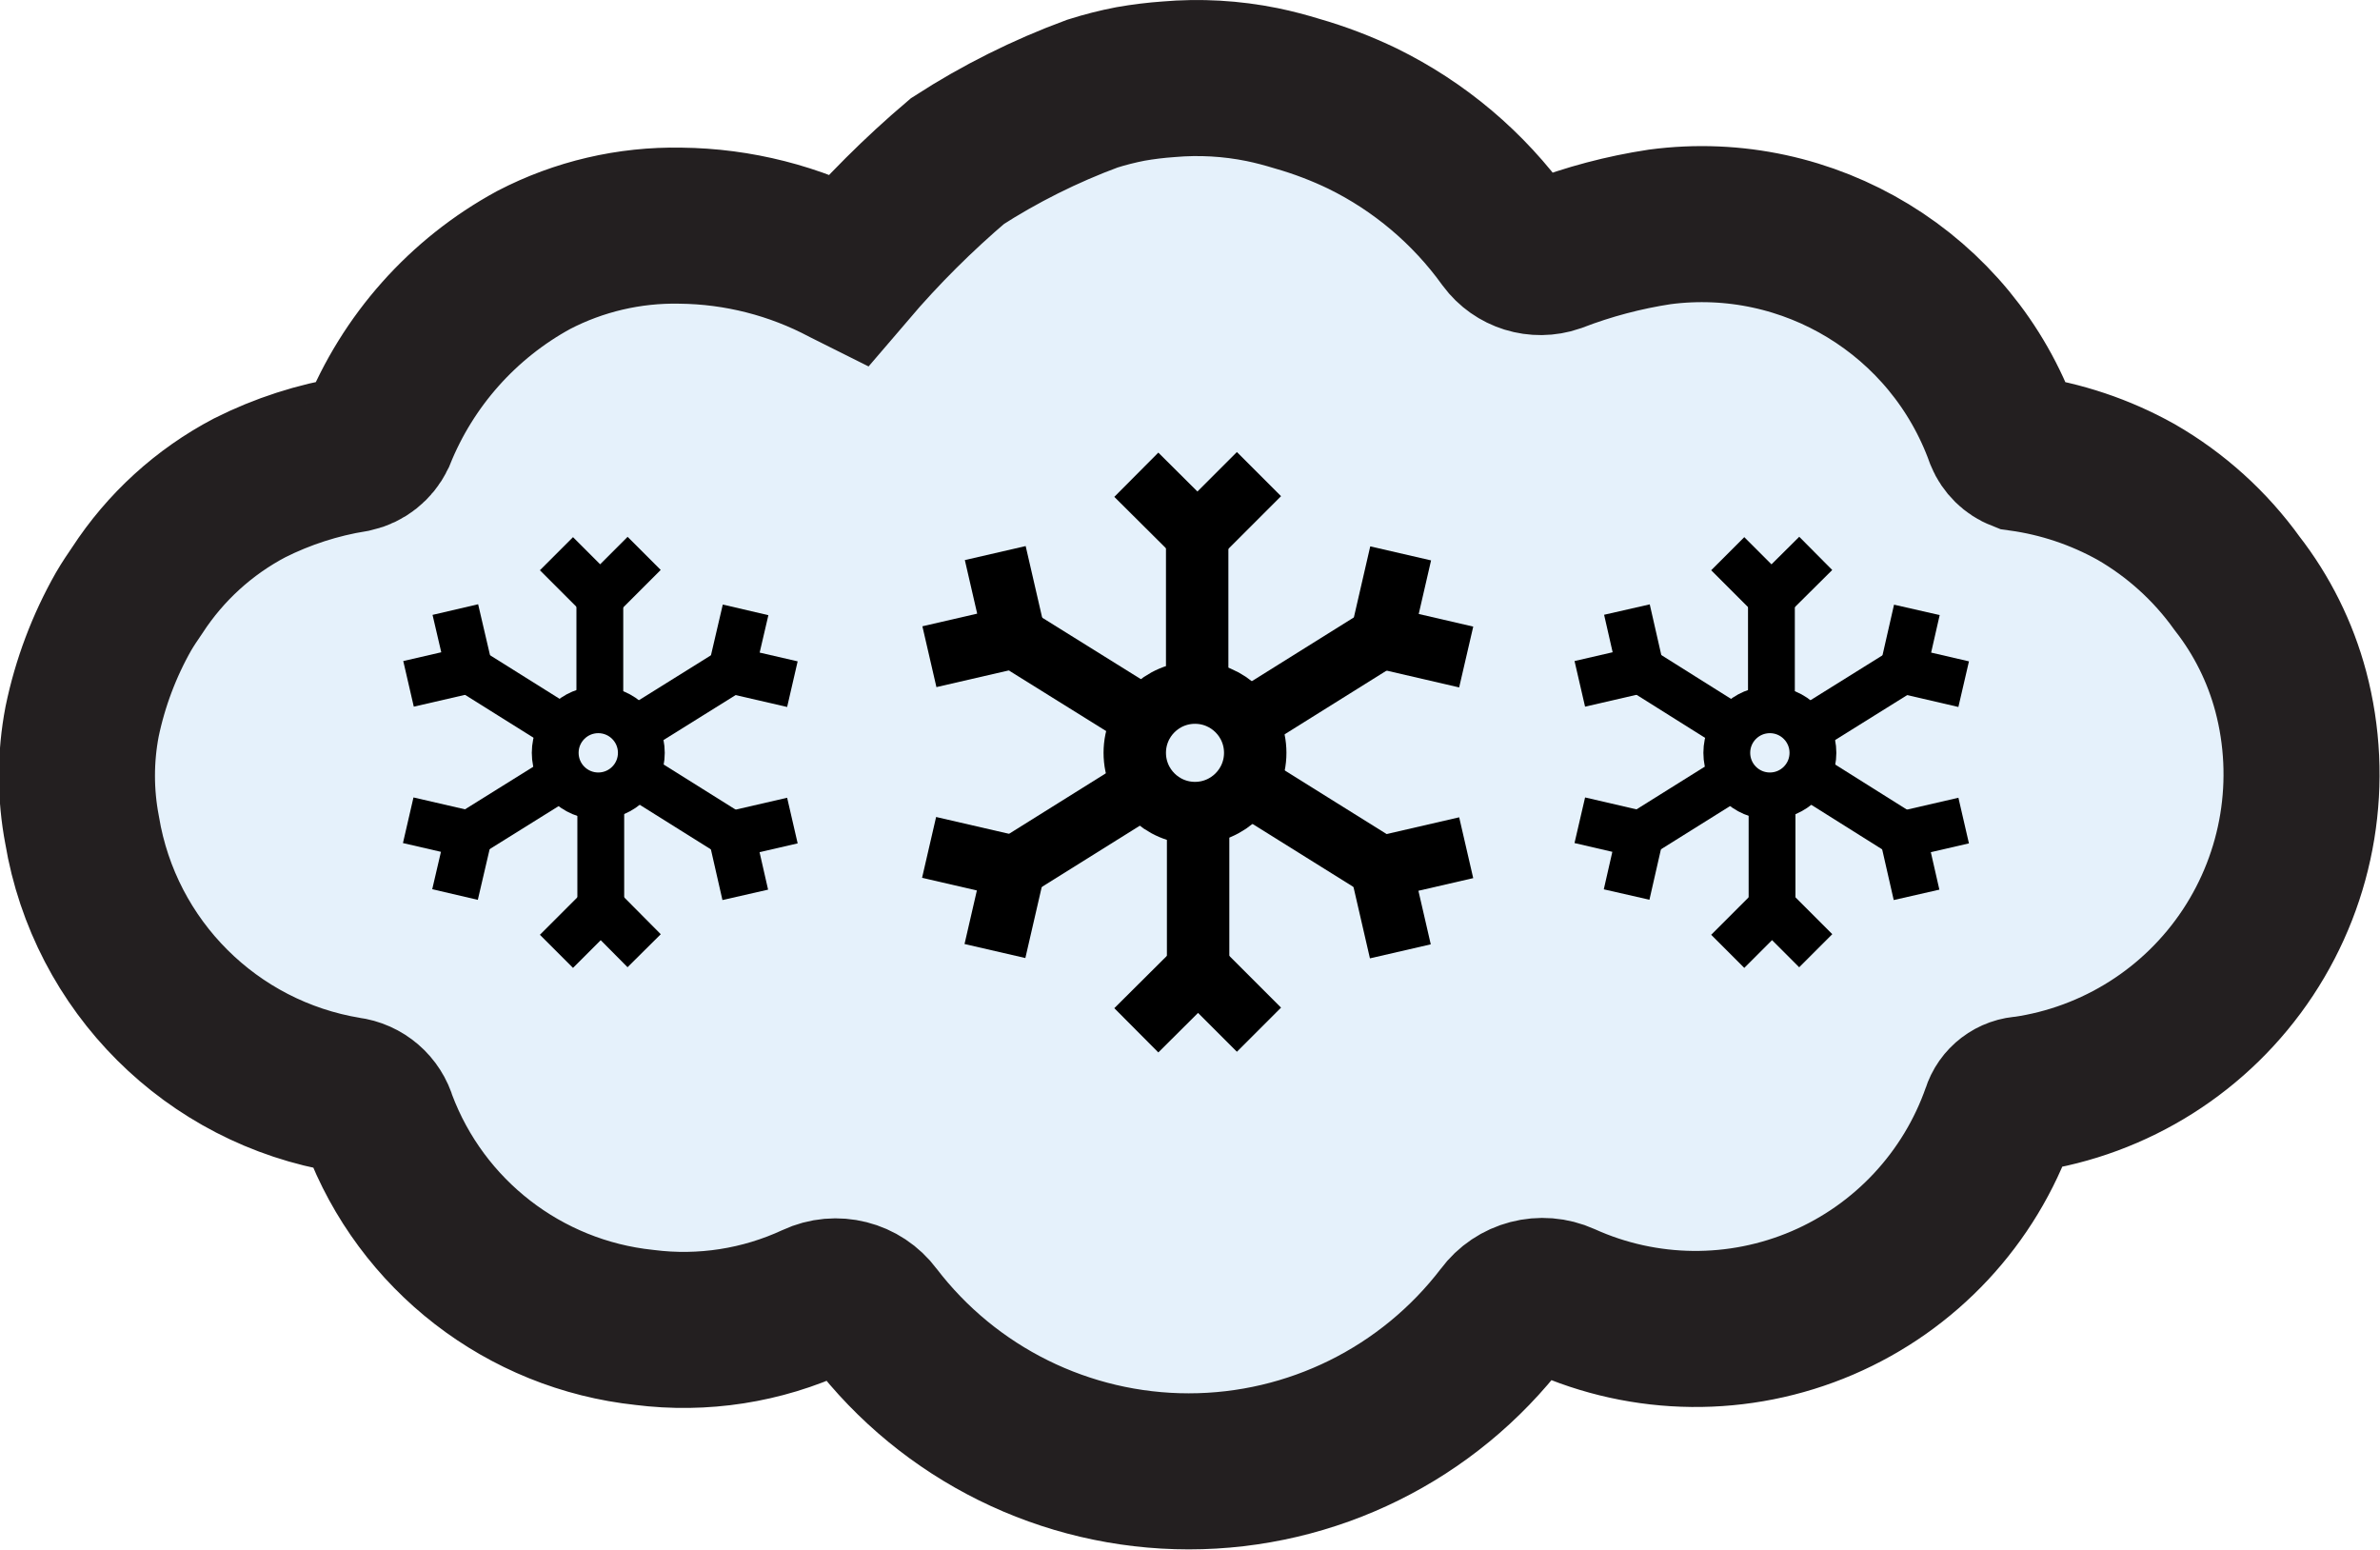
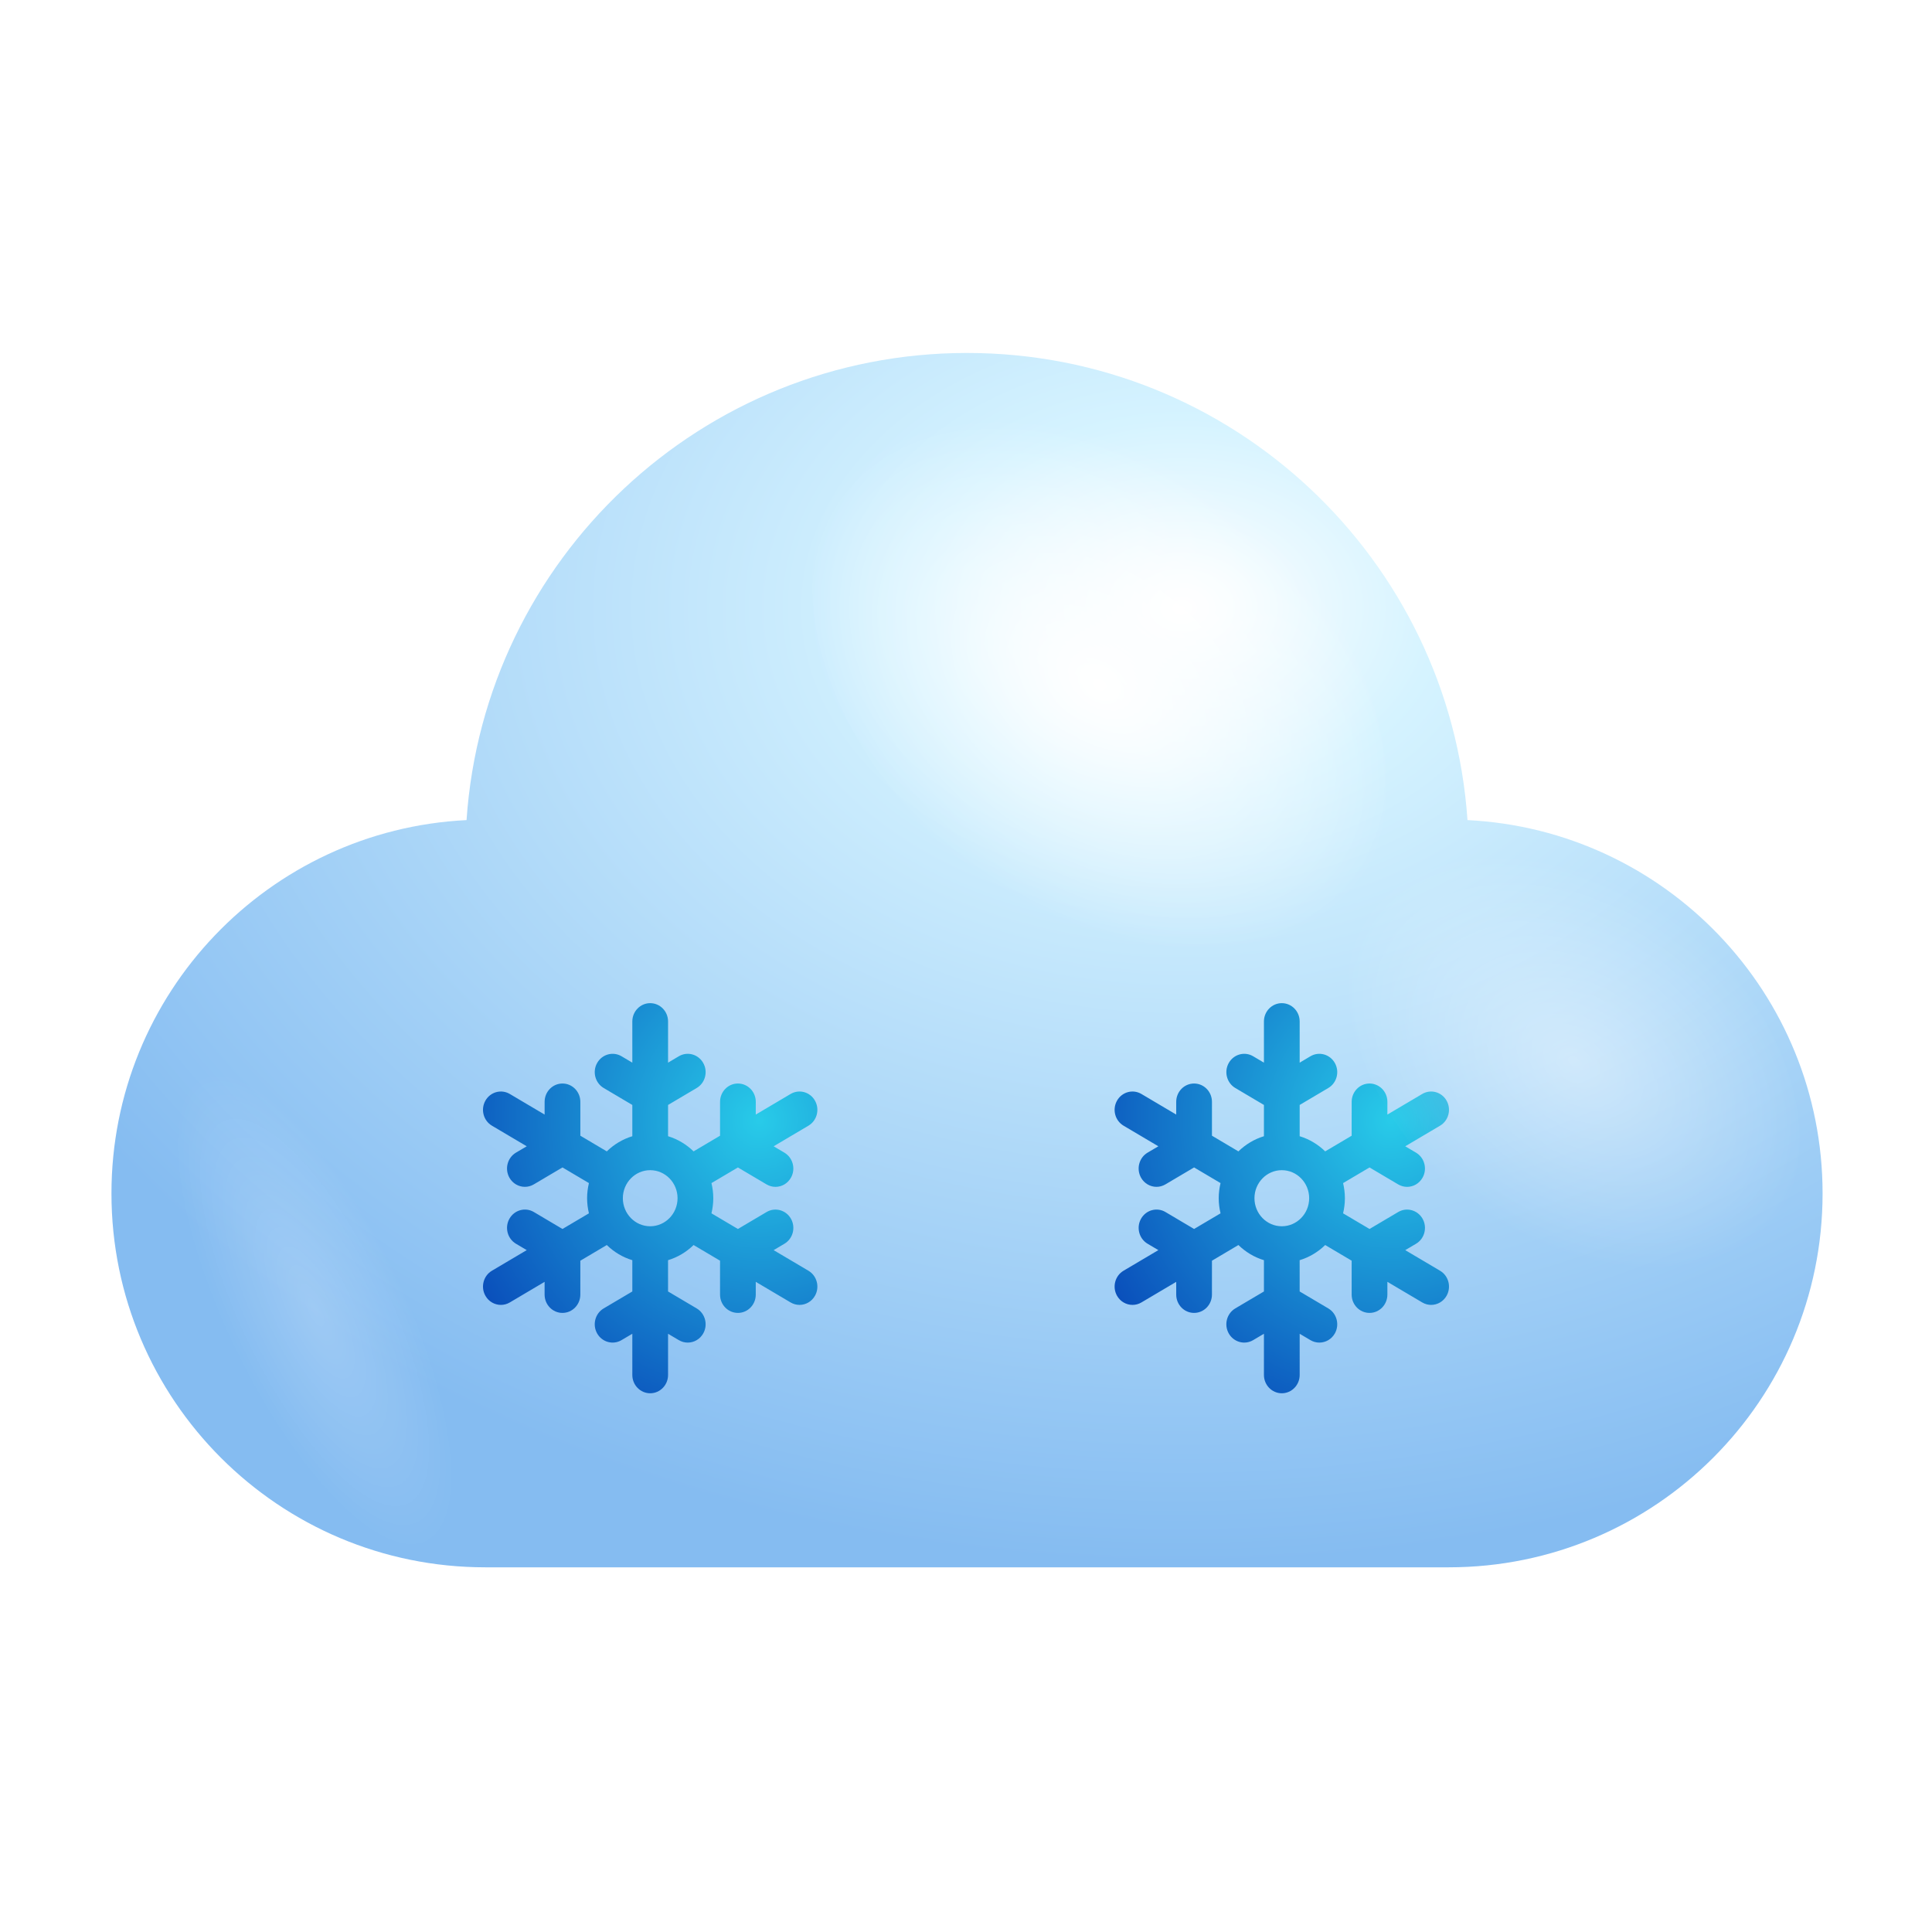
- <svg xmlns="http://www.w3.org/2000/svg" viewBox="0 0 76.26 49.64">
+ <svg xmlns="http://www.w3.org/2000/svg" width="104" height="104" viewBox="0 0 104 104" fill="none">
+   <path d="M78.995 44.146C78.036 30.099 66.345 19 52.054 19C37.764 19 26.073 30.1 25.114 44.146C14.469 44.673 6 53.47 6 64.244C6 75.359 15.009 84.369 26.124 84.369H77.986C89.1 84.369 98.11 75.359 98.11 64.244C98.11 53.471 89.64 44.674 78.995 44.146Z" fill="url(#paint0_radial_1160_11417)" />
+   <path d="M43.519 68.404L41.645 67.295L42.225 66.952C42.685 66.68 42.843 66.077 42.578 65.606C42.312 65.135 41.723 64.972 41.264 65.244L39.722 66.156L38.298 65.314C38.36 65.052 38.396 64.781 38.396 64.5C38.396 64.219 38.36 63.948 38.298 63.686L39.722 62.844L41.263 63.756C41.415 63.845 41.58 63.889 41.743 63.889C42.075 63.889 42.398 63.712 42.577 63.395C42.842 62.924 42.685 62.321 42.225 62.048L41.645 61.705L43.519 60.596C43.979 60.324 44.136 59.721 43.871 59.25C43.606 58.778 43.018 58.616 42.557 58.889L40.683 59.998L40.684 59.312C40.684 58.767 40.253 58.326 39.722 58.326C39.191 58.326 38.761 58.767 38.761 59.311L38.76 61.136L37.336 61.979C36.951 61.605 36.483 61.321 35.962 61.163V59.48L37.504 58.567C37.964 58.295 38.121 57.692 37.855 57.221C37.59 56.749 37.001 56.587 36.541 56.859L35.962 57.203V54.985C35.962 54.441 35.531 54 35 54C34.469 54 34.038 54.441 34.038 54.985V57.203L33.458 56.859C32.999 56.587 32.41 56.749 32.144 57.221C31.879 57.692 32.037 58.295 32.496 58.567L34.038 59.48V61.163C33.517 61.321 33.048 61.605 32.664 61.979L31.24 61.135V59.311C31.24 58.767 30.809 58.326 30.278 58.326C29.747 58.326 29.317 58.767 29.317 59.311V59.998L27.443 58.889C26.983 58.616 26.395 58.778 26.129 59.249C25.863 59.721 26.021 60.324 26.481 60.596L28.355 61.705L27.774 62.047C27.315 62.319 27.157 62.923 27.422 63.395C27.6 63.711 27.924 63.888 28.256 63.888C28.419 63.888 28.584 63.845 28.736 63.755L30.278 62.843L31.702 63.686C31.64 63.947 31.604 64.219 31.604 64.5C31.604 64.78 31.64 65.052 31.702 65.314L30.278 66.156L28.737 65.243C28.277 64.971 27.689 65.133 27.423 65.604C27.157 66.075 27.315 66.679 27.775 66.951L28.355 67.294L26.481 68.403C26.021 68.675 25.863 69.278 26.129 69.75C26.307 70.066 26.63 70.243 26.963 70.243C27.126 70.243 27.291 70.201 27.443 70.111L29.316 69.002V69.688C29.316 70.232 29.747 70.674 30.277 70.674C30.808 70.674 31.239 70.233 31.239 69.688L31.24 67.864L32.664 67.02C33.048 67.395 33.517 67.678 34.038 67.836V69.52L32.496 70.432C32.036 70.704 31.878 71.307 32.144 71.779C32.41 72.25 32.998 72.412 33.458 72.139L34.038 71.796V74.014C34.038 74.558 34.469 75 35 75C35.531 75 35.962 74.558 35.962 74.014V71.797L36.541 72.14C36.693 72.23 36.858 72.272 37.021 72.272C37.353 72.272 37.677 72.096 37.855 71.779C38.121 71.308 37.963 70.705 37.504 70.433L35.961 69.52V67.836C36.483 67.678 36.951 67.395 37.336 67.02L38.76 67.863V69.688C38.76 70.233 39.19 70.674 39.722 70.674C40.253 70.674 40.683 70.233 40.683 69.688V69.001L42.557 70.11C42.709 70.2 42.874 70.243 43.037 70.243C43.37 70.243 43.694 70.066 43.871 69.75C44.136 69.279 43.979 68.676 43.519 68.404ZM35 66.01C34.188 66.01 33.528 65.333 33.528 64.5C33.528 63.668 34.188 62.991 35 62.991C35.812 62.991 36.473 63.668 36.473 64.5C36.473 65.333 35.812 66.01 35 66.01Z" fill="url(#paint1_radial_1160_11417)" />
+   <path d="M77.519 68.404L75.645 67.295L76.225 66.952C76.685 66.68 76.843 66.077 76.578 65.606C76.312 65.135 75.723 64.972 75.264 65.244L73.722 66.156L72.299 65.314C72.36 65.052 72.396 64.781 72.396 64.5C72.396 64.219 72.36 63.948 72.299 63.686L73.722 62.844L75.263 63.756C75.415 63.845 75.58 63.889 75.743 63.889C76.075 63.889 76.398 63.712 76.577 63.395C76.842 62.924 76.685 62.321 76.225 62.048L75.644 61.705L77.519 60.596C77.979 60.324 78.136 59.721 77.871 59.25C77.606 58.778 77.018 58.616 76.558 58.889L74.683 59.998L74.684 59.312C74.684 58.767 74.253 58.326 73.722 58.326C73.191 58.326 72.761 58.767 72.761 59.311L72.76 61.136L71.336 61.979C70.951 61.605 70.483 61.321 69.962 61.163V59.48L71.504 58.567C71.964 58.295 72.121 57.692 71.855 57.221C71.59 56.749 71.001 56.587 70.541 56.859L69.962 57.203V54.985C69.962 54.441 69.531 54 69 54C68.469 54 68.038 54.441 68.038 54.985V57.203L67.458 56.859C66.999 56.587 66.41 56.749 66.144 57.221C65.879 57.692 66.037 58.295 66.496 58.567L68.038 59.48V61.163C67.517 61.321 67.049 61.605 66.664 61.979L65.24 61.135V59.311C65.24 58.767 64.809 58.326 64.278 58.326C63.746 58.326 63.316 58.767 63.316 59.311V59.998L61.443 58.889C60.983 58.616 60.395 58.778 60.129 59.249C59.863 59.721 60.021 60.324 60.481 60.596L62.355 61.705L61.774 62.047C61.315 62.319 61.157 62.923 61.422 63.395C61.6 63.711 61.924 63.888 62.256 63.888C62.419 63.888 62.584 63.845 62.736 63.755L64.278 62.843L65.702 63.686C65.64 63.947 65.604 64.219 65.604 64.5C65.604 64.78 65.64 65.052 65.702 65.314L64.278 66.156L62.737 65.243C62.277 64.971 61.689 65.133 61.423 65.604C61.157 66.075 61.315 66.679 61.775 66.951L62.355 67.294L60.481 68.403C60.021 68.675 59.863 69.278 60.129 69.75C60.307 70.066 60.63 70.243 60.963 70.243C61.126 70.243 61.291 70.201 61.443 70.111L63.316 69.002V69.688C63.316 70.232 63.746 70.674 64.277 70.674C64.808 70.674 65.239 70.233 65.239 69.688L65.24 67.864L66.664 67.02C67.049 67.395 67.517 67.678 68.038 67.836V69.52L66.496 70.432C66.036 70.704 65.878 71.307 66.144 71.779C66.41 72.25 66.998 72.412 67.458 72.139L68.038 71.796V74.014C68.038 74.558 68.469 75 69 75C69.531 75 69.962 74.558 69.962 74.014V71.797L70.541 72.14C70.693 72.23 70.858 72.272 71.021 72.272C71.353 72.272 71.677 72.096 71.855 71.779C72.121 71.308 71.963 70.705 71.504 70.433L69.961 69.52V67.836C70.483 67.678 70.951 67.395 71.336 67.02L72.76 67.863V69.688C72.76 70.233 73.19 70.674 73.722 70.674C74.253 70.674 74.683 70.233 74.683 69.688V69.001L76.558 70.11C76.709 70.2 76.874 70.243 77.037 70.243C77.37 70.243 77.694 70.066 77.871 69.75C78.136 69.279 77.979 68.676 77.519 68.404ZM69 66.01C68.188 66.01 67.528 65.333 67.528 64.5C67.528 63.668 68.188 62.991 69 62.991C69.812 62.991 70.473 63.668 70.473 64.5C70.473 65.333 69.812 66.01 69 66.01Z" fill="url(#paint2_radial_1160_11417)" />
+   <path d="M52.057 46.65C44.482 40.504 41.522 31.146 45.45 25.748C49.38 20.346 58.706 20.953 66.285 27.094C73.858 33.24 76.814 42.602 72.889 47.998C68.958 53.4 59.631 52.793 52.057 46.65Z" fill="url(#paint3_radial_1160_11417)" />
+   <path opacity="0.4" d="M79.138 64.816C73.185 59.984 70.859 52.631 73.945 48.386C77.034 44.142 84.364 44.62 90.32 49.447C96.272 54.275 98.594 61.633 95.51 65.873C92.42 70.119 85.09 69.642 79.138 64.816Z" fill="url(#paint4_radial_1160_11417)" />
+   <path opacity="0.2" d="M20.388 65.49C15.995 58.636 10.892 55.338 8.981 58.117C7.077 60.894 9.091 68.707 13.481 75.562C17.877 82.416 22.983 85.716 24.888 82.935C26.794 80.15 24.781 72.346 20.388 65.49Z" fill="url(#paint5_radial_1160_11417)" />
  <defs>
-     <style>.cls-1{fill:#e5f1fb;}.cls-2,.cls-3,.cls-4{fill:none;stroke-miterlimit:10;}.cls-2,.cls-3{stroke:#000;}.cls-2{stroke-width:1.5px;}.cls-3{stroke-width:2px;}.cls-4{stroke:#231f20;stroke-width:5px;}</style>
+     <radialGradient id="paint0_radial_1160_11417" cx="0" cy="0" r="1" gradientUnits="userSpaceOnUse" gradientTransform="translate(63.6695 32.7764) rotate(180) scale(70.2572 51.3229)">
+       <stop stop-color="white" />
+       <stop offset="0.198" stop-color="#D5F3FF" />
+       <stop offset="1" stop-color="#85BCF1" />
+     </radialGradient>
+     <radialGradient id="paint1_radial_1160_11417" cx="0" cy="0" r="1" gradientUnits="userSpaceOnUse" gradientTransform="translate(40.8755 60.3113) scale(17.4717 17.9091)">
+       <stop stop-color="#28CBE9" />
+       <stop offset="1" stop-color="#0A4FBB" />
+     </radialGradient>
+     <radialGradient id="paint2_radial_1160_11417" cx="0" cy="0" r="1" gradientUnits="userSpaceOnUse" gradientTransform="translate(74.8755 60.3113) scale(17.4717 17.9091)">
+       <stop stop-color="#28CBE9" />
+       <stop offset="1" stop-color="#0A4FBB" />
+     </radialGradient>
+     <radialGradient id="paint3_radial_1160_11417" cx="0" cy="0" r="1" gradientUnits="userSpaceOnUse" gradientTransform="translate(59.1701 36.8714) rotate(126.034) scale(12.0919 17.6398)">
+       <stop stop-color="white" />
+       <stop offset="1" stop-color="white" stop-opacity="0" />
+     </radialGradient>
+     <radialGradient id="paint4_radial_1160_11417" cx="0" cy="0" r="1" gradientUnits="userSpaceOnUse" gradientTransform="translate(84.7269 57.1301) rotate(126.034) scale(9.50311 13.8632)">
+       <stop stop-color="white" />
+       <stop offset="1" stop-color="white" stop-opacity="0" />
+     </radialGradient>
+     <radialGradient id="paint5_radial_1160_11417" cx="0" cy="0" r="1" gradientUnits="userSpaceOnUse" gradientTransform="translate(16.9347 70.5213) rotate(-25.7092) scale(4.87116 14.1804)">
+       <stop stop-color="white" />
+       <stop offset="1" stop-color="white" stop-opacity="0" />
+     </radialGradient>
  </defs>
-   <g id="Layer_2" data-name="Layer 2">
-     <g id="Layer_1-2" data-name="Layer 1">
-       <path class="cls-1" d="M72.88,23.39A9.81,9.81,0,0,0,71,19.73a9.56,9.56,0,0,0-2.42-2.24A10.43,10.43,0,0,0,64.44,16c-.2,0-.45-.31-.54-.53A10,10,0,0,0,53.2,8.93a17.43,17.43,0,0,0-3.55.93,1.07,1.07,0,0,1-1.18-.41,11.86,11.86,0,0,0-4.6-3.91,13.08,13.08,0,0,0-2-.79c-.36-.1-.72-.2-1.1-.28a10.43,10.43,0,0,0-3-.18,12.07,12.07,0,0,0-1.2.14c-.57.09-1,.19-1.15.23l-.12,0a20.65,20.65,0,0,0-4.17,2,28.87,28.87,0,0,0-3.42,3.33l-.1-.05A11.38,11.38,0,0,0,22.43,8.7a9.79,9.79,0,0,0-4.56,1.08,10.75,10.75,0,0,0-4.72,5,2.17,2.17,0,0,1-1.34,1,10.8,10.8,0,0,0-2.84,1,9.33,9.33,0,0,0-3.54,3.14c-.15.21-.29.42-.43.65A11.67,11.67,0,0,0,3.68,24a8.8,8.8,0,0,0,0,3.34A10,10,0,0,0,12,35.56a1.16,1.16,0,0,1,1,.84,10.24,10.24,0,0,0,14,5.43,1,1,0,0,1,1.25.32,12.48,12.48,0,0,0,20.18.1,1,1,0,0,1,1.25-.31,10.16,10.16,0,0,0,14.14-5.52.84.84,0,0,1,.78-.57A10,10,0,0,0,72.88,23.39Z" />
-       <line class="cls-2" x1="19.22" y1="19.16" x2="19.22" y2="23.07" />
-       <polyline class="cls-2" points="17.83 17.74 19.23 19.14 20.64 17.73" />
-       <line class="cls-2" x1="19.25" y1="29.04" x2="19.25" y2="25.13" />
-       <polyline class="cls-2" points="20.64 30.46 19.25 29.06 17.83 30.48" />
-       <line class="cls-2" x1="23.42" y1="26.73" x2="20.1" y2="24.65" />
-       <polyline class="cls-2" points="23.88 28.67 23.44 26.74 25.39 26.29" />
-       <line class="cls-2" x1="15.05" y1="21.47" x2="18.37" y2="23.55" />
-       <polyline class="cls-2" points="14.59 19.53 15.04 21.46 13.09 21.91" />
-       <line class="cls-2" x1="15.05" y1="26.72" x2="18.37" y2="24.65" />
-       <polyline class="cls-2" points="14.58 28.66 15.03 26.73 13.08 26.28" />
-       <line class="cls-2" x1="23.42" y1="21.48" x2="20.1" y2="23.55" />
-       <polyline class="cls-2" points="23.89 19.54 23.44 21.47 25.39 21.92" />
-       <circle class="cls-2" cx="19.17" cy="24.12" r="1.38" />
-       <line class="cls-3" x1="38.36" y1="17.2" x2="38.36" y2="22.66" />
-       <polyline class="cls-3" points="36.41 15.21 38.37 17.16 40.34 15.19" />
-       <line class="cls-3" x1="38.39" y1="31" x2="38.39" y2="25.54" />
-       <polyline class="cls-3" points="40.34 32.99 38.39 31.04 36.41 33.01" />
-       <line class="cls-3" x1="44.22" y1="27.77" x2="39.59" y2="24.88" />
-       <polyline class="cls-3" points="44.87 30.48 44.25 27.79 46.98 27.16" />
-       <line class="cls-3" x1="32.53" y1="20.43" x2="37.17" y2="23.32" />
-       <polyline class="cls-3" points="31.89 17.72 32.51 20.41 29.78 21.04" />
-       <line class="cls-3" x1="32.53" y1="27.77" x2="37.17" y2="24.87" />
-       <polyline class="cls-3" points="31.88 30.47 32.5 27.78 29.77 27.15" />
-       <line class="cls-3" x1="44.23" y1="20.43" x2="39.59" y2="23.33" />
-       <polyline class="cls-3" points="44.88 17.73 44.26 20.42 46.98 21.05" />
-       <circle class="cls-3" cx="38.29" cy="24.12" r="1.93" />
-       <line class="cls-2" x1="56.76" y1="19.16" x2="56.76" y2="23.07" />
-       <polyline class="cls-2" points="55.36 17.74 56.76 19.14 58.18 17.73" />
-       <line class="cls-2" x1="56.78" y1="29.04" x2="56.78" y2="25.13" />
-       <polyline class="cls-2" points="58.18 30.46 56.78 29.06 55.36 30.48" />
-       <line class="cls-2" x1="60.95" y1="26.73" x2="57.64" y2="24.65" />
-       <polyline class="cls-2" points="61.41 28.67 60.97 26.74 62.92 26.29" />
-       <line class="cls-2" x1="52.59" y1="21.47" x2="55.9" y2="23.55" />
-       <polyline class="cls-2" points="52.13 19.53 52.57 21.46 50.62 21.91" />
-       <line class="cls-2" x1="52.59" y1="26.72" x2="55.9" y2="24.65" />
-       <polyline class="cls-2" points="52.12 28.66 52.56 26.73 50.62 26.28" />
-       <line class="cls-2" x1="60.96" y1="21.48" x2="57.64" y2="23.55" />
-       <polyline class="cls-2" points="61.42 19.54 60.98 21.47 62.92 21.92" />
-       <circle class="cls-2" cx="56.71" cy="24.12" r="1.38" />
-       <path class="cls-4" d="M73.4,22.15a9.69,9.69,0,0,0-1.72-3.46,10.33,10.33,0,0,0-3.24-2.93,10.58,10.58,0,0,0-3.7-1.24,1,1,0,0,1-.56-.55,10.26,10.26,0,0,0-11-6.7,16.1,16.1,0,0,0-3.36.89,1.4,1.4,0,0,1-1.58-.49A12.34,12.34,0,0,0,43.66,3.8a13.2,13.2,0,0,0-2.1-.8c-.36-.11-.73-.21-1.12-.29a10.53,10.53,0,0,0-3-.17,12,12,0,0,0-1.22.15A11,11,0,0,0,35,3a22.08,22.08,0,0,0-4.32,2.16,30.78,30.78,0,0,0-3.48,3.47l-.1-.05a11.55,11.55,0,0,0-5.3-1.35A9.79,9.79,0,0,0,17.1,8.33a11.12,11.12,0,0,0-5,5.62,1.12,1.12,0,0,1-.76.6A11.52,11.52,0,0,0,8,15.63a9.65,9.65,0,0,0-3.6,3.28c-.15.22-.3.44-.44.68a12.13,12.13,0,0,0-1.33,3.53,9.24,9.24,0,0,0,0,3.47,10.32,10.32,0,0,0,8.51,8.49,1.19,1.19,0,0,1,1,.86,10.24,10.24,0,0,0,8.51,6.59,10,10,0,0,0,5.47-.85,1.55,1.55,0,0,1,1.9.48,12.67,12.67,0,0,0,20.14,0,1.57,1.57,0,0,1,1.91-.5,10.32,10.32,0,0,0,14-6,.85.85,0,0,1,.79-.6A10.36,10.36,0,0,0,73.4,22.15Z" />
-     </g>
-   </g>
</svg>
